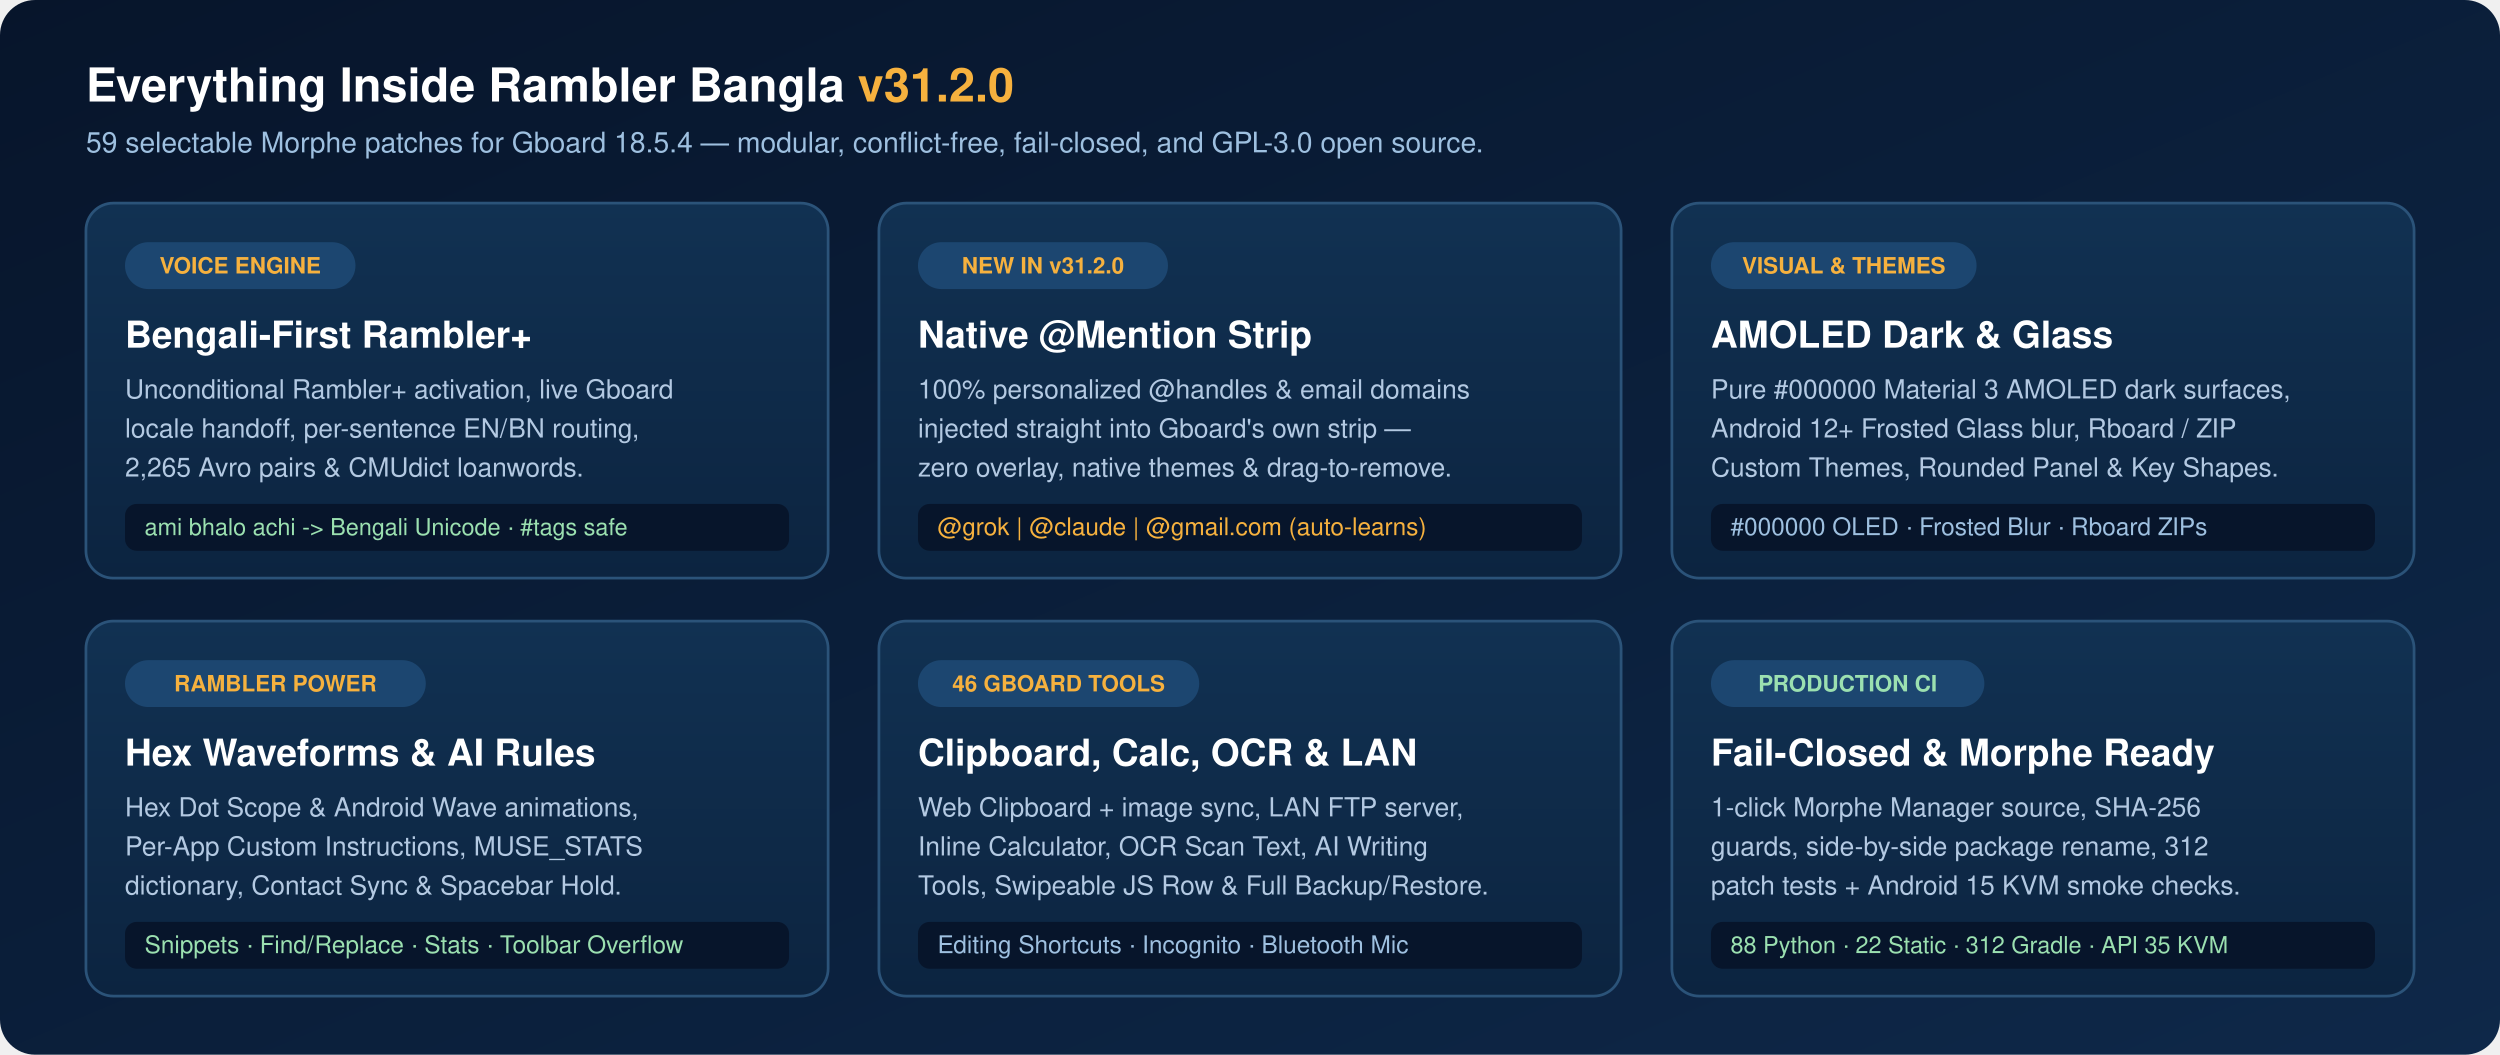
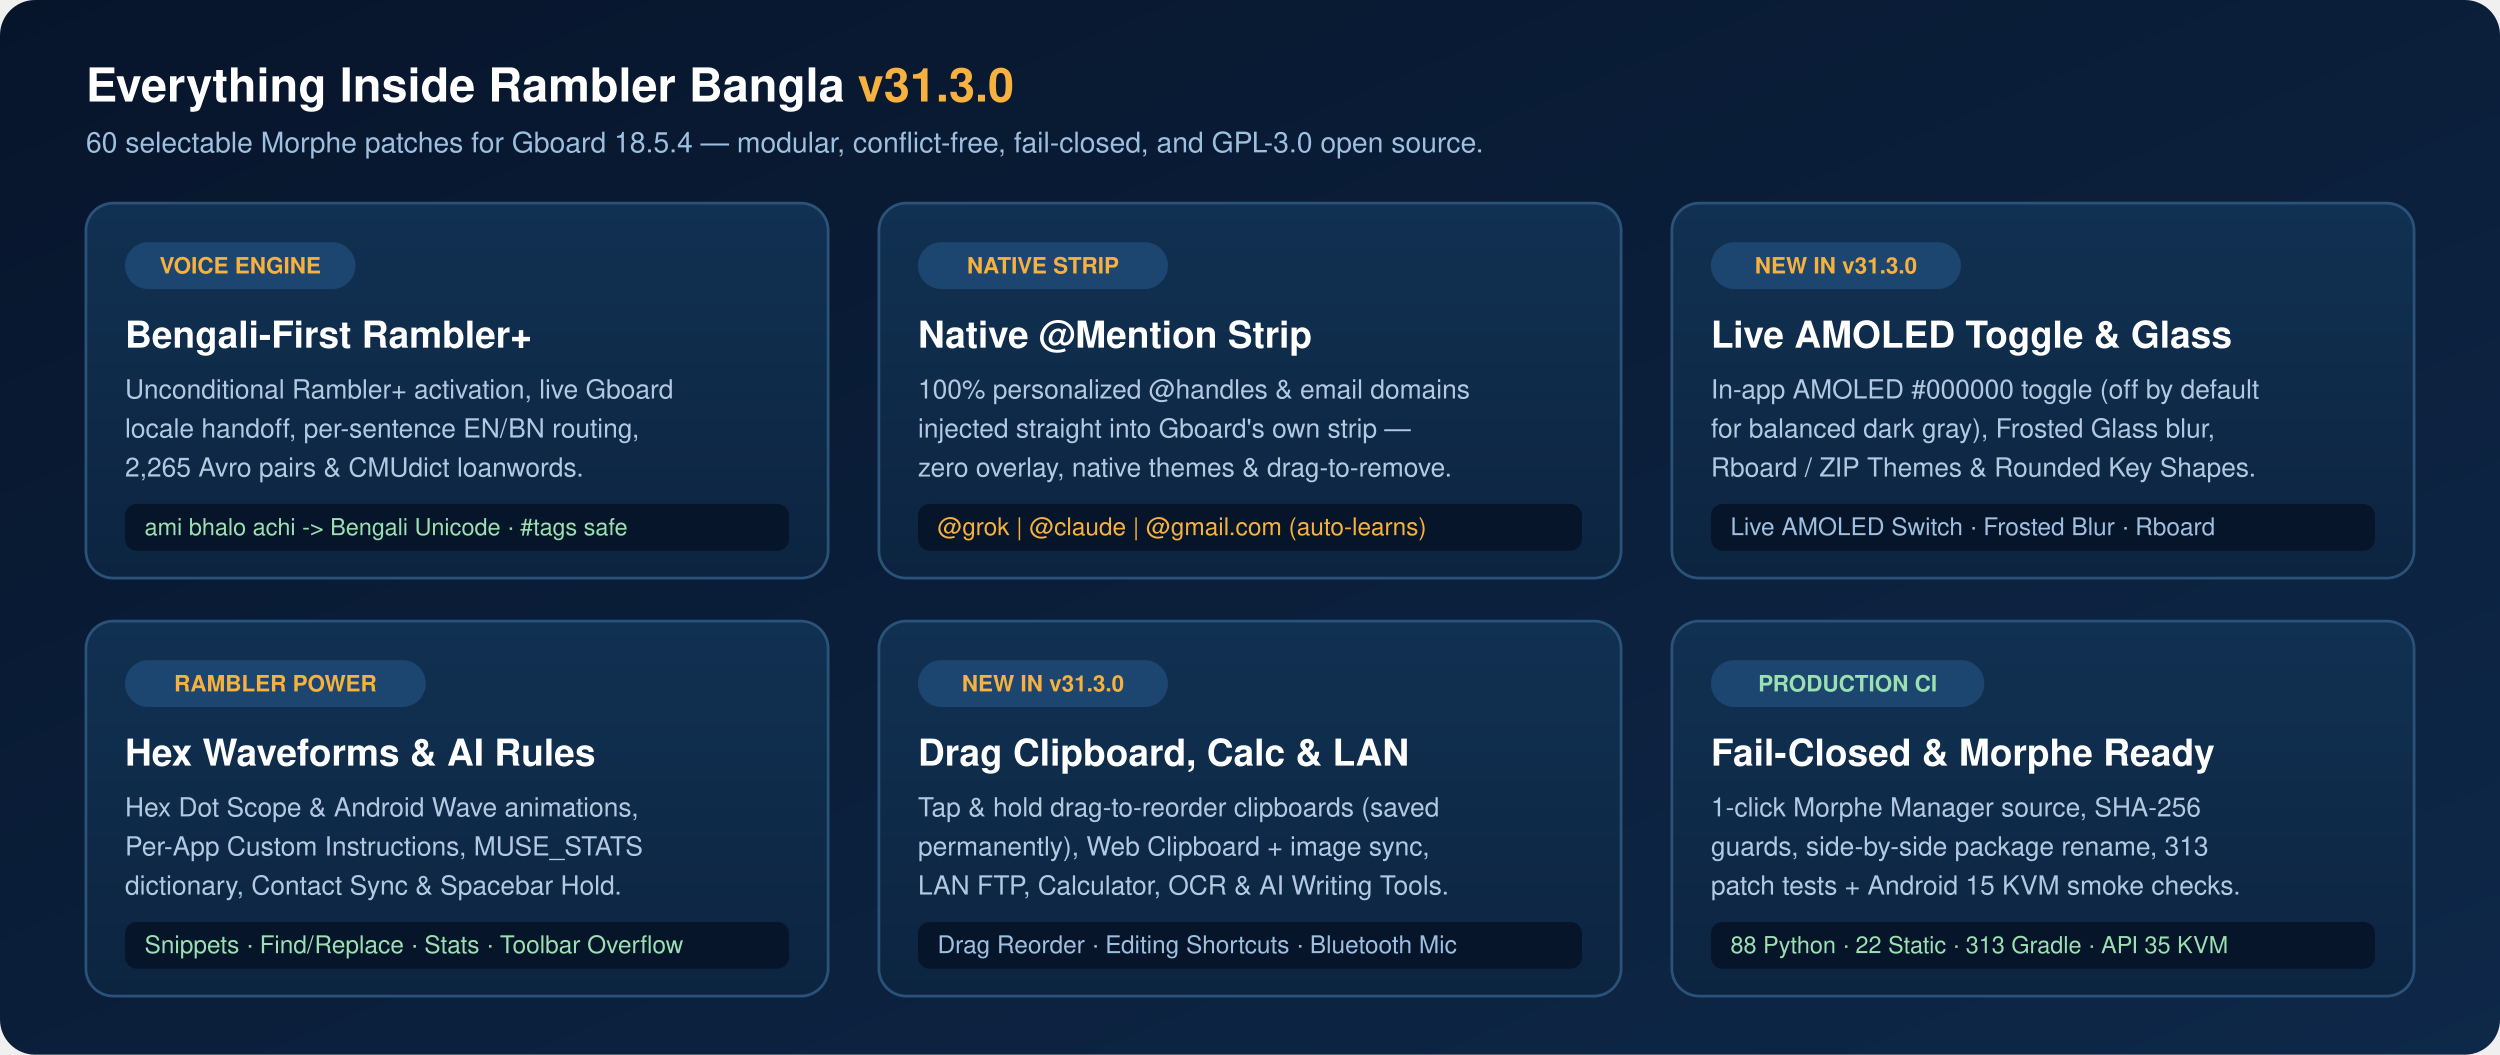
<svg xmlns="http://www.w3.org/2000/svg" width="1280" height="540" viewBox="0 0 1280 540" role="img" aria-labelledby="title desc">
  <defs>
    <linearGradient id="canvas" x1="0" y1="0" x2="1" y2="1">
      <stop offset="0" stop-color="#07152B" />
      <stop offset="1" stop-color="#0E2849" />
    </linearGradient>
    <linearGradient id="card" x1="0" y1="0" x2="0" y2="1">
      <stop offset="0" stop-color="#113152" />
      <stop offset="1" stop-color="#0C2440" />
    </linearGradient>
  </defs>
  <rect width="1280" height="540" rx="18" fill="url(#canvas)" />
  <g font-family="Segoe UI, Helvetica, Arial, sans-serif">
-     <text x="44" y="52" font-size="24" font-weight="700" fill="#FFFFFF">Everything Inside Rambler Bangla <tspan fill="#F6B13E">v31.2.0</tspan>
+     <text x="44" y="52" font-size="24" font-weight="700" fill="#FFFFFF">Everything Inside Rambler Bangla <tspan fill="#F6B13E">v31.3.0</tspan>
    </text>
-     <text x="44" y="78" font-size="14.5" fill="#9EC0E0">59 selectable Morphe patches for Gboard 18.5.4 — modular, conflict-free, fail-closed, and GPL-3.0 open source.</text>
+     <text x="44" y="78" font-size="14.5" fill="#9EC0E0">60 selectable Morphe patches for Gboard 18.5.4 — modular, conflict-free, fail-closed, and GPL-3.0 open source.</text>
    <g transform="translate(44 104)">
      <rect width="380" height="192" rx="14" fill="url(#card)" stroke="#2B5379" stroke-width="1.4" />
      <rect x="20" y="20" width="118" height="24" rx="12" fill="#1C4670" />
      <text x="79" y="36" text-anchor="middle" font-size="11.5" font-weight="700" fill="#F6B13E">VOICE ENGINE</text>
      <text x="20" y="74" font-size="19" font-weight="700" fill="#FFFFFF">Bengali-First Rambler+</text>
      <text x="20" y="100" font-size="13.5" fill="#B3C9E2">Unconditional Rambler+ activation, live Gboard</text>
      <text x="20" y="120" font-size="13.5" fill="#B3C9E2">locale handoff, per-sentence EN/BN routing,</text>
      <text x="20" y="140" font-size="13.5" fill="#B3C9E2">2,265 Avro pairs &amp; CMUdict loanwords.</text>
      <rect x="20" y="154" width="340" height="24" rx="6" fill="#07152B" />
      <text x="30" y="170" font-size="12" fill="#9BE0B0">ami bhalo achi -&gt; Bengali Unicode · #tags safe</text>
    </g>
    <g transform="translate(450 104)">
      <rect width="380" height="192" rx="14" fill="url(#card)" stroke="#2B5379" stroke-width="1.4" />
      <rect x="20" y="20" width="128" height="24" rx="12" fill="#1C4670" />
-       <text x="84" y="36" text-anchor="middle" font-size="11.5" font-weight="700" fill="#F6B13E">NEW IN v31.2.0</text>
+       <text x="84" y="36" text-anchor="middle" font-size="11.5" font-weight="700" fill="#F6B13E">NATIVE STRIP</text>
      <text x="20" y="74" font-size="19" font-weight="700" fill="#FFFFFF">Native @Mention Strip</text>
      <text x="20" y="100" font-size="13.5" fill="#B3C9E2">100% personalized @handles &amp; email domains</text>
      <text x="20" y="120" font-size="13.5" fill="#B3C9E2">injected straight into Gboard's own strip —</text>
      <text x="20" y="140" font-size="13.5" fill="#B3C9E2">zero overlay, native themes &amp; drag-to-remove.</text>
      <rect x="20" y="154" width="340" height="24" rx="6" fill="#07152B" />
      <text x="30" y="170" font-size="12.5" fill="#F6B13E">@grok  |  @claude  |  @gmail.com  (auto-learns)</text>
    </g>
    <g transform="translate(856 104)">
      <rect width="380" height="192" rx="14" fill="url(#card)" stroke="#2B5379" stroke-width="1.4" />
-       <rect x="20" y="20" width="136" height="24" rx="12" fill="#1C4670" />
-       <text x="88" y="36" text-anchor="middle" font-size="11.5" font-weight="700" fill="#F6B13E">VISUAL &amp; THEMES</text>
-       <text x="20" y="74" font-size="19" font-weight="700" fill="#FFFFFF">AMOLED Dark &amp; Glass</text>
-       <text x="20" y="100" font-size="13.5" fill="#B3C9E2">Pure #000000 Material 3 AMOLED dark surfaces,</text>
-       <text x="20" y="120" font-size="13.5" fill="#B3C9E2">Android 12+ Frosted Glass blur, Rboard / ZIP</text>
-       <text x="20" y="140" font-size="13.5" fill="#B3C9E2">Custom Themes, Rounded Panel &amp; Key Shapes.</text>
+       <rect x="20" y="20" width="128" height="24" rx="12" fill="#1C4670" />
+       <text x="84" y="36" text-anchor="middle" font-size="11.5" font-weight="700" fill="#F6B13E">NEW IN v31.3.0</text>
+       <text x="20" y="74" font-size="19" font-weight="700" fill="#FFFFFF">Live AMOLED Toggle &amp; Glass</text>
+       <text x="20" y="100" font-size="13.5" fill="#B3C9E2">In-app AMOLED #000000 toggle (off by default</text>
+       <text x="20" y="120" font-size="13.5" fill="#B3C9E2">for balanced dark gray), Frosted Glass blur,</text>
+       <text x="20" y="140" font-size="13.5" fill="#B3C9E2">Rboard / ZIP Themes &amp; Rounded Key Shapes.</text>
      <rect x="20" y="154" width="340" height="24" rx="6" fill="#07152B" />
-       <text x="30" y="170" font-size="12.5" fill="#9EC0E0">#000000 OLED  ·  Frosted Blur  ·  Rboard ZIPs</text>
+       <text x="30" y="170" font-size="12.5" fill="#9EC0E0">Live AMOLED Switch · Frosted Blur · Rboard</text>
    </g>
    <g transform="translate(44 318)">
      <rect width="380" height="192" rx="14" fill="url(#card)" stroke="#2B5379" stroke-width="1.4" />
      <rect x="20" y="20" width="154" height="24" rx="12" fill="#1C4670" />
      <text x="97" y="36" text-anchor="middle" font-size="11.5" font-weight="700" fill="#F6B13E">RAMBLER POWER</text>
      <text x="20" y="74" font-size="19" font-weight="700" fill="#FFFFFF">Hex Waveforms &amp; AI Rules</text>
      <text x="20" y="100" font-size="13.5" fill="#B3C9E2">Hex Dot Scope &amp; Android Wave animations,</text>
      <text x="20" y="120" font-size="13.5" fill="#B3C9E2">Per-App Custom Instructions, MUSE_STATS</text>
      <text x="20" y="140" font-size="13.5" fill="#B3C9E2">dictionary, Contact Sync &amp; Spacebar Hold.</text>
      <rect x="20" y="154" width="340" height="24" rx="6" fill="#07152B" />
      <text x="30" y="170" font-size="12.5" fill="#9BE0B0">Snippets · Find/Replace · Stats · Toolbar Overflow</text>
    </g>
    <g transform="translate(450 318)">
      <rect width="380" height="192" rx="14" fill="url(#card)" stroke="#2B5379" stroke-width="1.4" />
-       <rect x="20" y="20" width="144" height="24" rx="12" fill="#1C4670" />
-       <text x="92" y="36" text-anchor="middle" font-size="11.5" font-weight="700" fill="#F6B13E">46 GBOARD TOOLS</text>
-       <text x="20" y="74" font-size="19" font-weight="700" fill="#FFFFFF">Clipboard, Calc, OCR &amp; LAN</text>
-       <text x="20" y="100" font-size="13.5" fill="#B3C9E2">Web Clipboard + image sync, LAN FTP server,</text>
-       <text x="20" y="120" font-size="13.5" fill="#B3C9E2">Inline Calculator, OCR Scan Text, AI Writing</text>
-       <text x="20" y="140" font-size="13.5" fill="#B3C9E2">Tools, Swipeable JS Row &amp; Full Backup/Restore.</text>
+       <rect x="20" y="20" width="128" height="24" rx="12" fill="#1C4670" />
+       <text x="84" y="36" text-anchor="middle" font-size="11.5" font-weight="700" fill="#F6B13E">NEW IN v31.3.0</text>
+       <text x="20" y="74" font-size="19" font-weight="700" fill="#FFFFFF">Drag Clipboard, Calc &amp; LAN</text>
+       <text x="20" y="100" font-size="13.5" fill="#B3C9E2">Tap &amp; hold drag-to-reorder clipboards (saved</text>
+       <text x="20" y="120" font-size="13.5" fill="#B3C9E2">permanently), Web Clipboard + image sync,</text>
+       <text x="20" y="140" font-size="13.5" fill="#B3C9E2">LAN FTP, Calculator, OCR &amp; AI Writing Tools.</text>
      <rect x="20" y="154" width="340" height="24" rx="6" fill="#07152B" />
-       <text x="30" y="170" font-size="12.5" fill="#9EC0E0">Editing Shortcuts · Incognito · Bluetooth Mic</text>
+       <text x="30" y="170" font-size="12.5" fill="#9EC0E0">Drag Reorder · Editing Shortcuts · Bluetooth Mic</text>
    </g>
    <g transform="translate(856 318)">
      <rect width="380" height="192" rx="14" fill="url(#card)" stroke="#2B5379" stroke-width="1.4" />
      <rect x="20" y="20" width="140" height="24" rx="12" fill="#1C4670" />
      <text x="90" y="36" text-anchor="middle" font-size="11.5" font-weight="700" fill="#9BE0B0">PRODUCTION CI</text>
      <text x="20" y="74" font-size="19" font-weight="700" fill="#FFFFFF">Fail-Closed &amp; Morphe Ready</text>
      <text x="20" y="100" font-size="13.5" fill="#B3C9E2">1-click Morphe Manager source, SHA-256</text>
-       <text x="20" y="120" font-size="13.5" fill="#B3C9E2">guards, side-by-side package rename, 312</text>
+       <text x="20" y="120" font-size="13.5" fill="#B3C9E2">guards, side-by-side package rename, 313</text>
      <text x="20" y="140" font-size="13.5" fill="#B3C9E2">patch tests + Android 15 KVM smoke checks.</text>
      <rect x="20" y="154" width="340" height="24" rx="6" fill="#07152B" />
-       <text x="30" y="170" font-size="12" fill="#9BE0B0">88 Python · 22 Static · 312 Gradle · API 35 KVM</text>
+       <text x="30" y="170" font-size="12" fill="#9BE0B0">88 Python · 22 Static · 313 Gradle · API 35 KVM</text>
    </g>
  </g>
</svg>
